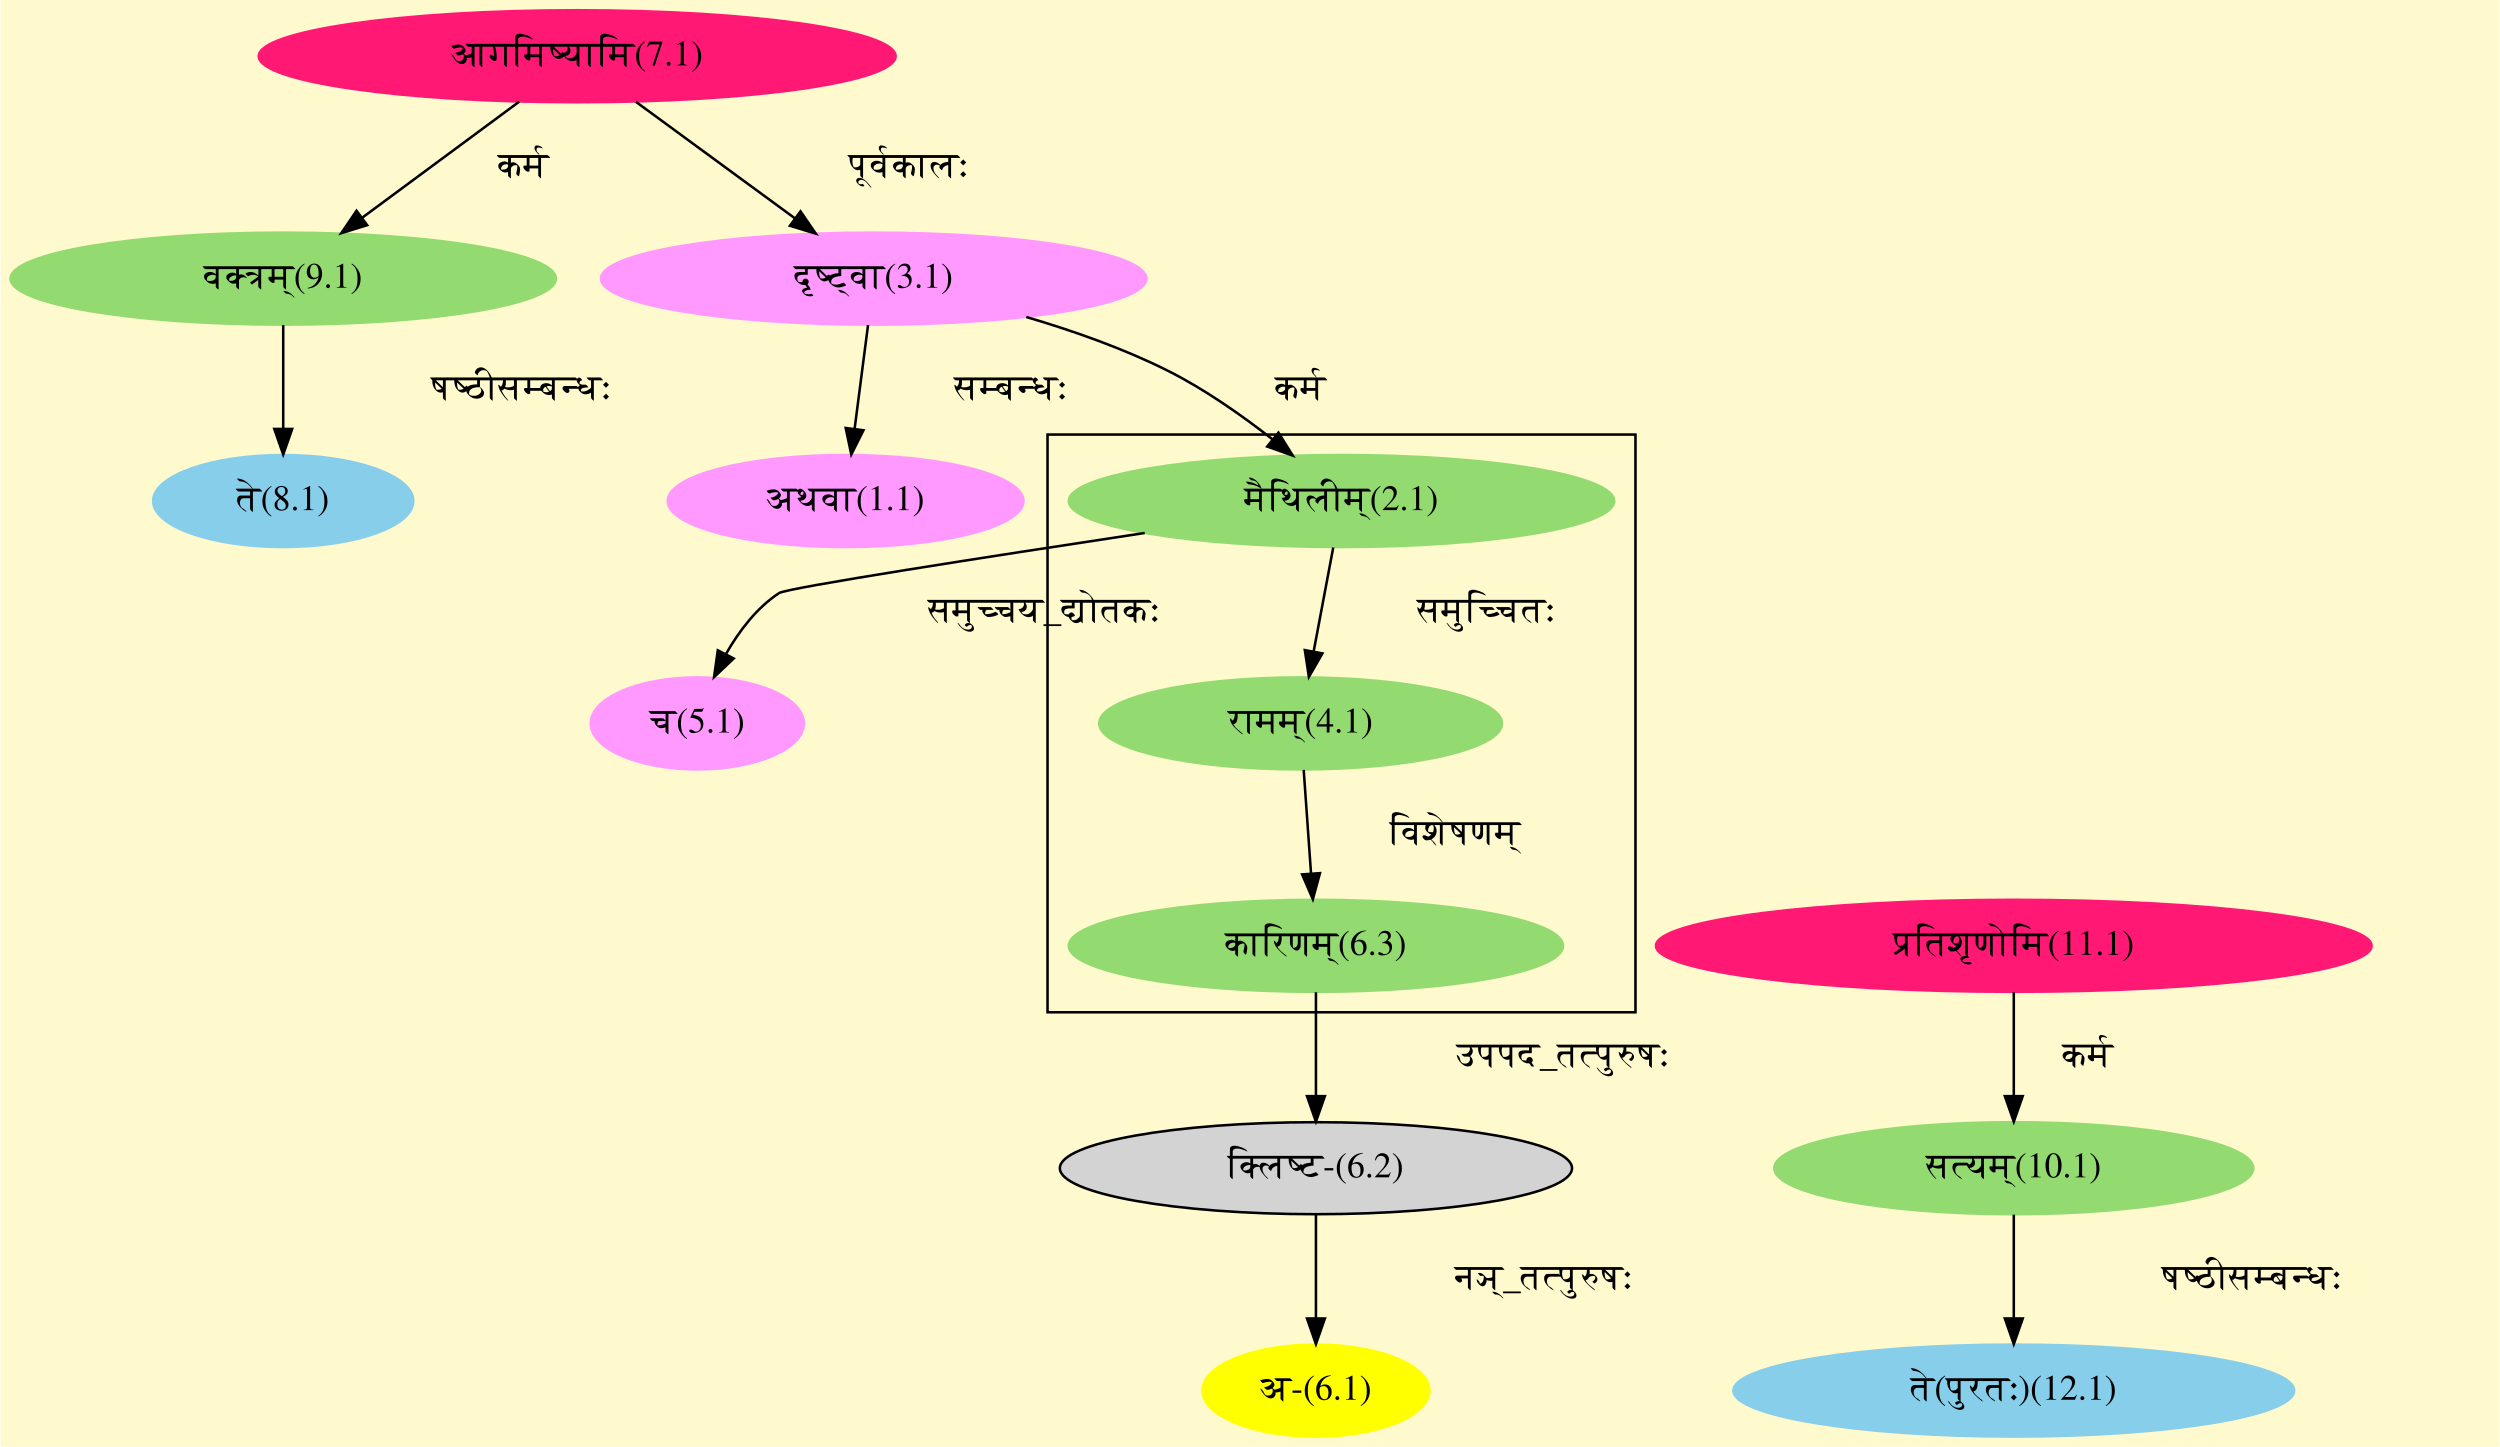
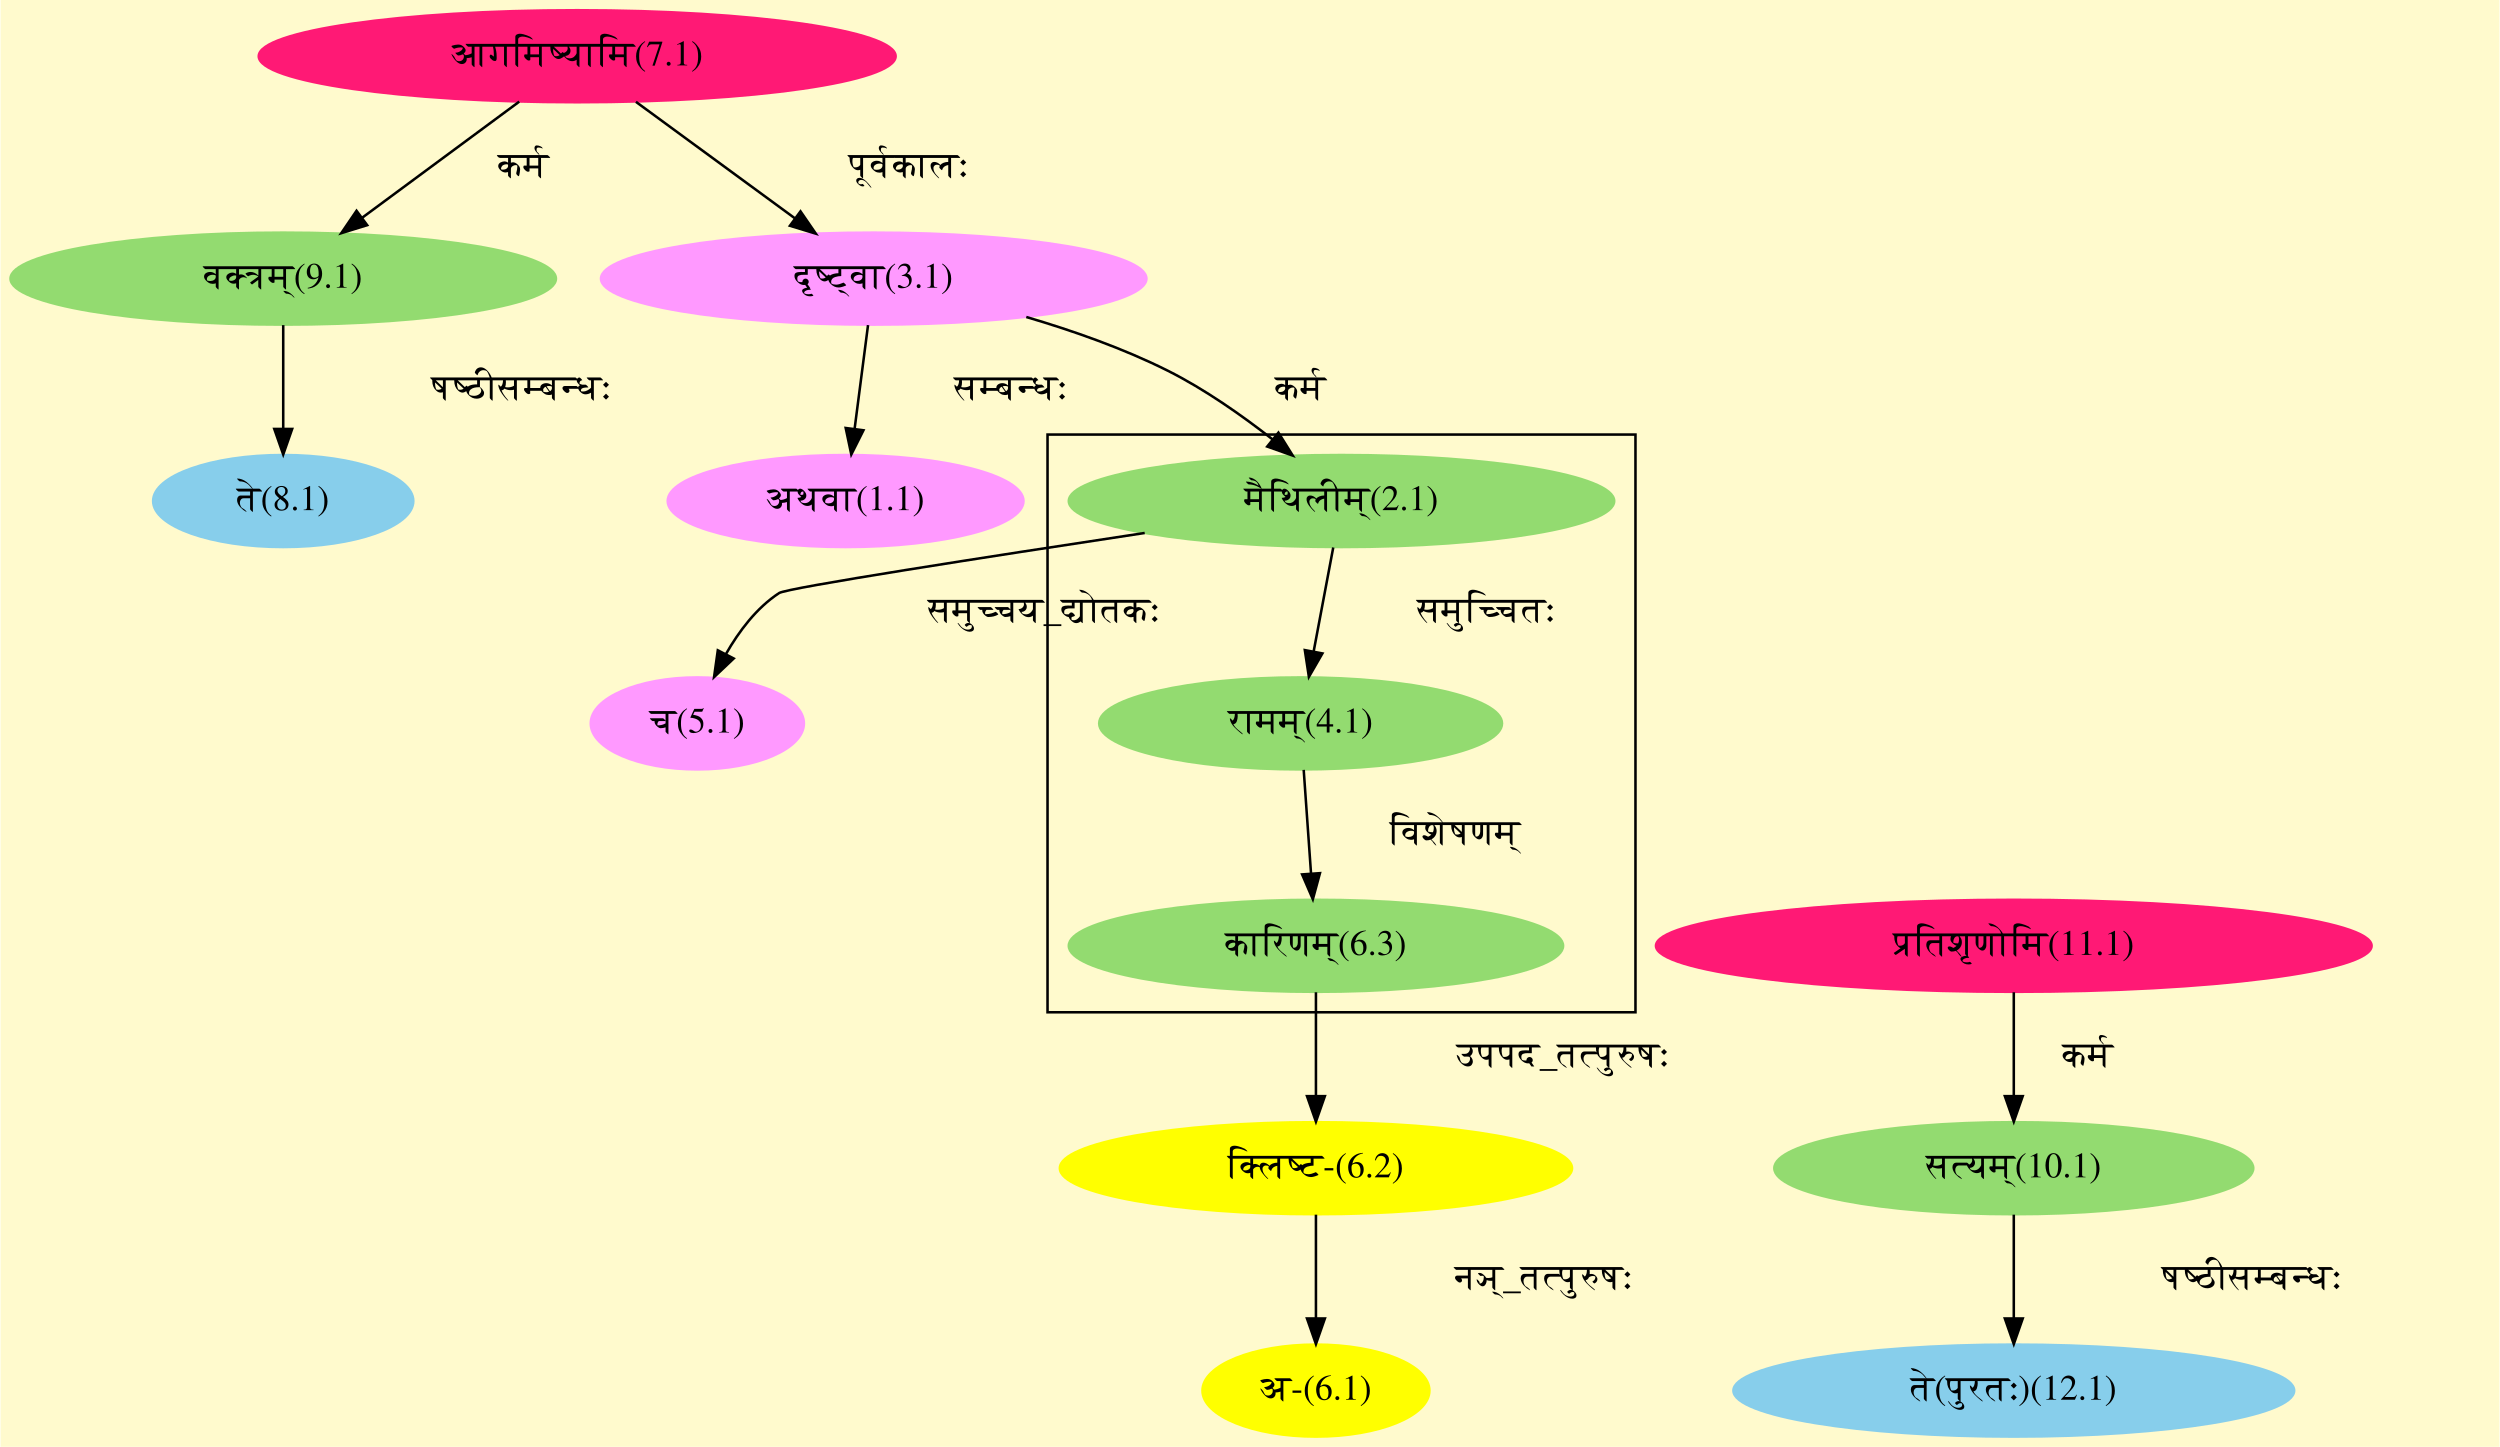
<svg xmlns="http://www.w3.org/2000/svg" width="978pt" height="566pt" viewBox="0.00 0.00 977.59 566.00">
  <g id="graph0" class="graph" transform="scale(1 1) rotate(0) translate(4 562)">
    <polygon fill="#fffacd" stroke="transparent" points="-4,4 -4,-562 973.59,-562 973.59,4 -4,4" />
    <g id="clust1" class="cluster">
      <polygon fill="#fffacd" stroke="black" points="405.59,-166 405.59,-392 635.59,-392 635.59,-166 405.59,-166" />
    </g>
    <g id="node1" class="node">
      <ellipse fill="#93db70" stroke="#93db70" cx="504.59" cy="-279" rx="78.79" ry="18" />
      <text text-anchor="middle" x="504.59" y="-275.3" font-family="Times,serif" font-size="14.00">रामम्(4.1)</text>
    </g>
    <g id="node2" class="node">
      <ellipse fill="#93db70" stroke="#93db70" cx="520.59" cy="-366" rx="106.68" ry="18" />
      <text text-anchor="middle" x="520.59" y="-362.3" font-family="Times,serif" font-size="14.00">मैथिलीम्(2.1)</text>
    </g>
    <g id="edge4" class="edge">
      <path fill="none" stroke="black" d="M509.72,-307.27C512.23,-320.58 515.17,-336.19 517.36,-347.82" />
      <polygon fill="black" stroke="black" points="513.12,-306.38 507.83,-297.2 506.24,-307.68 513.12,-306.38" />
      <text text-anchor="middle" x="577.09" y="-318.8" font-family="Times,serif" font-size="14.00">समुच्चितः</text>
    </g>
    <g id="node5" class="node">
      <ellipse fill="#ff99ff" stroke="#ff99ff" cx="337.59" cy="-453" rx="106.68" ry="18" />
      <text text-anchor="middle" x="337.59" y="-449.3" font-family="Times,serif" font-size="14.00">दृष्ट्वा(3.1)</text>
    </g>
    <g id="edge2" class="edge">
      <path fill="none" stroke="black" d="M493.69,-390.06C481.71,-399.44 467.07,-409.74 452.59,-417 435.33,-425.65 415.53,-432.62 397.28,-437.99" />
      <polygon fill="black" stroke="black" points="495.91,-392.76 501.52,-383.77 491.53,-387.31 495.91,-392.76" />
      <text text-anchor="middle" x="504.59" y="-405.8" font-family="Times,serif" font-size="14.00">कर्म</text>
    </g>
    <g id="node3" class="node">
      <ellipse fill="#93db70" stroke="#93db70" cx="510.59" cy="-192" rx="96.68" ry="18" />
      <text text-anchor="middle" x="510.59" y="-188.3" font-family="Times,serif" font-size="14.00">कारिणम्(6.3)</text>
    </g>
    <g id="edge8" class="edge">
      <path fill="none" stroke="black" d="M508.67,-220.27C507.73,-233.58 506.62,-249.19 505.8,-260.82" />
      <polygon fill="black" stroke="black" points="512.16,-220.42 509.38,-210.2 505.18,-219.93 512.16,-220.42" />
      <text text-anchor="middle" x="565.09" y="-231.8" font-family="Times,serif" font-size="14.00">विशेषणम्</text>
    </g>
    <g id="node4" class="node">
      <ellipse fill="#ff99ff" stroke="#ff99ff" cx="326.59" cy="-366" rx="69.59" ry="18" />
      <text text-anchor="middle" x="326.59" y="-362.3" font-family="Times,serif" font-size="14.00">अथवा(1.1)</text>
    </g>
    <g id="edge1" class="edge">
      <path fill="none" stroke="black" d="M330.12,-394.27C331.84,-407.58 333.86,-423.19 335.37,-434.82" />
      <polygon fill="black" stroke="black" points="333.57,-393.67 328.82,-384.2 326.63,-394.57 333.57,-393.67" />
      <text text-anchor="middle" x="391.09" y="-405.8" font-family="Times,serif" font-size="14.00">सम्बन्धः</text>
    </g>
    <g id="node6" class="node">
      <ellipse fill="#ff1975" stroke="#ff1975" cx="221.59" cy="-540" rx="124.58" ry="18" />
      <text text-anchor="middle" x="221.59" y="-536.3" font-family="Times,serif" font-size="14.00">आगमिष्यामि(7.1)</text>
    </g>
    <g id="edge3" class="edge">
      <path fill="none" stroke="black" d="M306.67,-476.66C287.15,-490.96 262.35,-509.13 244.57,-522.16" />
      <polygon fill="black" stroke="black" points="308.95,-479.32 314.95,-470.59 304.81,-473.68 308.95,-479.32" />
      <text text-anchor="middle" x="351.09" y="-492.8" font-family="Times,serif" font-size="14.00">पूर्वकालः</text>
    </g>
    <g id="node7" class="node">
      <ellipse fill="#ff99ff" stroke="#ff99ff" cx="268.59" cy="-279" rx="41.69" ry="18" />
      <text text-anchor="middle" x="268.59" y="-275.3" font-family="Times,serif" font-size="14.00">च(5.1)</text>
    </g>
    <g id="edge5" class="edge">
      <path fill="none" stroke="black" d="M279.79,-306.15C284.87,-315.06 291.76,-324.22 300.59,-330 303.68,-332.02 381.41,-344.09 443.6,-353.5" />
      <polygon fill="black" stroke="black" points="282.82,-304.4 275.13,-297.11 276.6,-307.6 282.82,-304.4" />
      <text text-anchor="middle" x="404.09" y="-318.8" font-family="Times,serif" font-size="14.00">समुच्चय_द्योतकः</text>
    </g>
    <g id="node8" class="node">
      <ellipse fill="#ffff00" stroke="#ffff00" cx="510.59" cy="-18" rx="44.39" ry="18" />
      <text text-anchor="middle" x="510.59" y="-14.3" font-family="Times,serif" font-size="14.00">अ-(6.1)</text>
    </g>
    <g id="node9" class="node">
-       <ellipse fill="lightgrey" stroke="black" cx="510.59" cy="-105" rx="100.18" ry="18" />
+       <ellipse fill="#ffff00" stroke="#ffff00" cx="510.59" cy="-105" rx="100.18" ry="18" />
      <text text-anchor="middle" x="510.59" y="-101.3" font-family="Times,serif" font-size="14.00">क्लिष्ट-(6.2)</text>
    </g>
    <g id="edge6" class="edge">
      <path fill="none" stroke="black" d="M510.59,-46.27C510.59,-59.58 510.59,-75.19 510.59,-86.82" />
      <polygon fill="black" stroke="black" points="514.09,-46.2 510.59,-36.2 507.09,-46.2 514.09,-46.2" />
      <text text-anchor="middle" x="599.59" y="-57.8" font-family="Times,serif" font-size="14.00">नञ्_तत्पुरुषः</text>
    </g>
    <g id="edge7" class="edge">
      <path fill="none" stroke="black" d="M510.59,-133.27C510.59,-146.58 510.59,-162.19 510.59,-173.82" />
      <polygon fill="black" stroke="black" points="514.09,-133.2 510.59,-123.2 507.09,-133.2 514.09,-133.2" />
      <text text-anchor="middle" x="607.09" y="-144.8" font-family="Times,serif" font-size="14.00">उपपद_तत्पुरुषः</text>
    </g>
    <g id="node10" class="node">
      <ellipse fill="#87ceeb" stroke="#87ceeb" cx="106.59" cy="-366" rx="50.89" ry="18" />
      <text text-anchor="middle" x="106.59" y="-362.3" font-family="Times,serif" font-size="14.00">ते(8.1)</text>
    </g>
    <g id="node11" class="node">
      <ellipse fill="#93db70" stroke="#93db70" cx="106.59" cy="-453" rx="106.68" ry="18" />
      <text text-anchor="middle" x="106.59" y="-449.3" font-family="Times,serif" font-size="14.00">वक्त्रम्(9.1)</text>
    </g>
    <g id="edge9" class="edge">
      <path fill="none" stroke="black" d="M106.59,-394.27C106.59,-407.58 106.59,-423.19 106.59,-434.82" />
      <polygon fill="black" stroke="black" points="110.09,-394.2 106.59,-384.2 103.09,-394.2 110.09,-394.2" />
      <text text-anchor="middle" x="199.59" y="-405.8" font-family="Times,serif" font-size="14.00">षष्ठीसम्बन्धः</text>
    </g>
    <g id="edge10" class="edge">
      <path fill="none" stroke="black" d="M137.52,-476.86C156.87,-491.17 181.37,-509.27 198.92,-522.24" />
      <polygon fill="black" stroke="black" points="139.43,-473.92 129.31,-470.79 135.27,-479.55 139.43,-473.92" />
      <text text-anchor="middle" x="200.59" y="-492.8" font-family="Times,serif" font-size="14.00">कर्म</text>
    </g>
    <g id="node12" class="node">
      <ellipse fill="#93db70" stroke="#93db70" cx="783.59" cy="-105" rx="93.68" ry="18" />
      <text text-anchor="middle" x="783.59" y="-101.3" font-family="Times,serif" font-size="14.00">सत्यम्(10.1)</text>
    </g>
    <g id="node13" class="node">
      <ellipse fill="#ff1975" stroke="#ff1975" cx="783.59" cy="-192" rx="139.98" ry="18" />
      <text text-anchor="middle" x="783.59" y="-188.3" font-family="Times,serif" font-size="14.00">प्रतिशृणोमि(11.1)</text>
    </g>
    <g id="edge11" class="edge">
      <path fill="none" stroke="black" d="M783.59,-133.27C783.59,-146.58 783.59,-162.19 783.59,-173.82" />
      <polygon fill="black" stroke="black" points="787.09,-133.2 783.59,-123.2 780.09,-133.2 787.09,-133.2" />
      <text text-anchor="middle" x="812.59" y="-144.8" font-family="Times,serif" font-size="14.00">कर्म</text>
    </g>
    <g id="node14" class="node">
      <ellipse fill="#87ceeb" stroke="#87ceeb" cx="783.59" cy="-18" rx="109.68" ry="18" />
      <text text-anchor="middle" x="783.59" y="-14.3" font-family="Times,serif" font-size="14.00">ते(पुरतः)(12.1)</text>
    </g>
    <g id="edge12" class="edge">
      <path fill="none" stroke="black" d="M783.59,-46.27C783.59,-59.58 783.59,-75.19 783.59,-86.82" />
      <polygon fill="black" stroke="black" points="787.09,-46.2 783.59,-36.2 780.09,-46.2 787.09,-46.2" />
      <text text-anchor="middle" x="876.59" y="-57.8" font-family="Times,serif" font-size="14.00">षष्ठीसम्बन्धः</text>
    </g>
  </g>
</svg>
